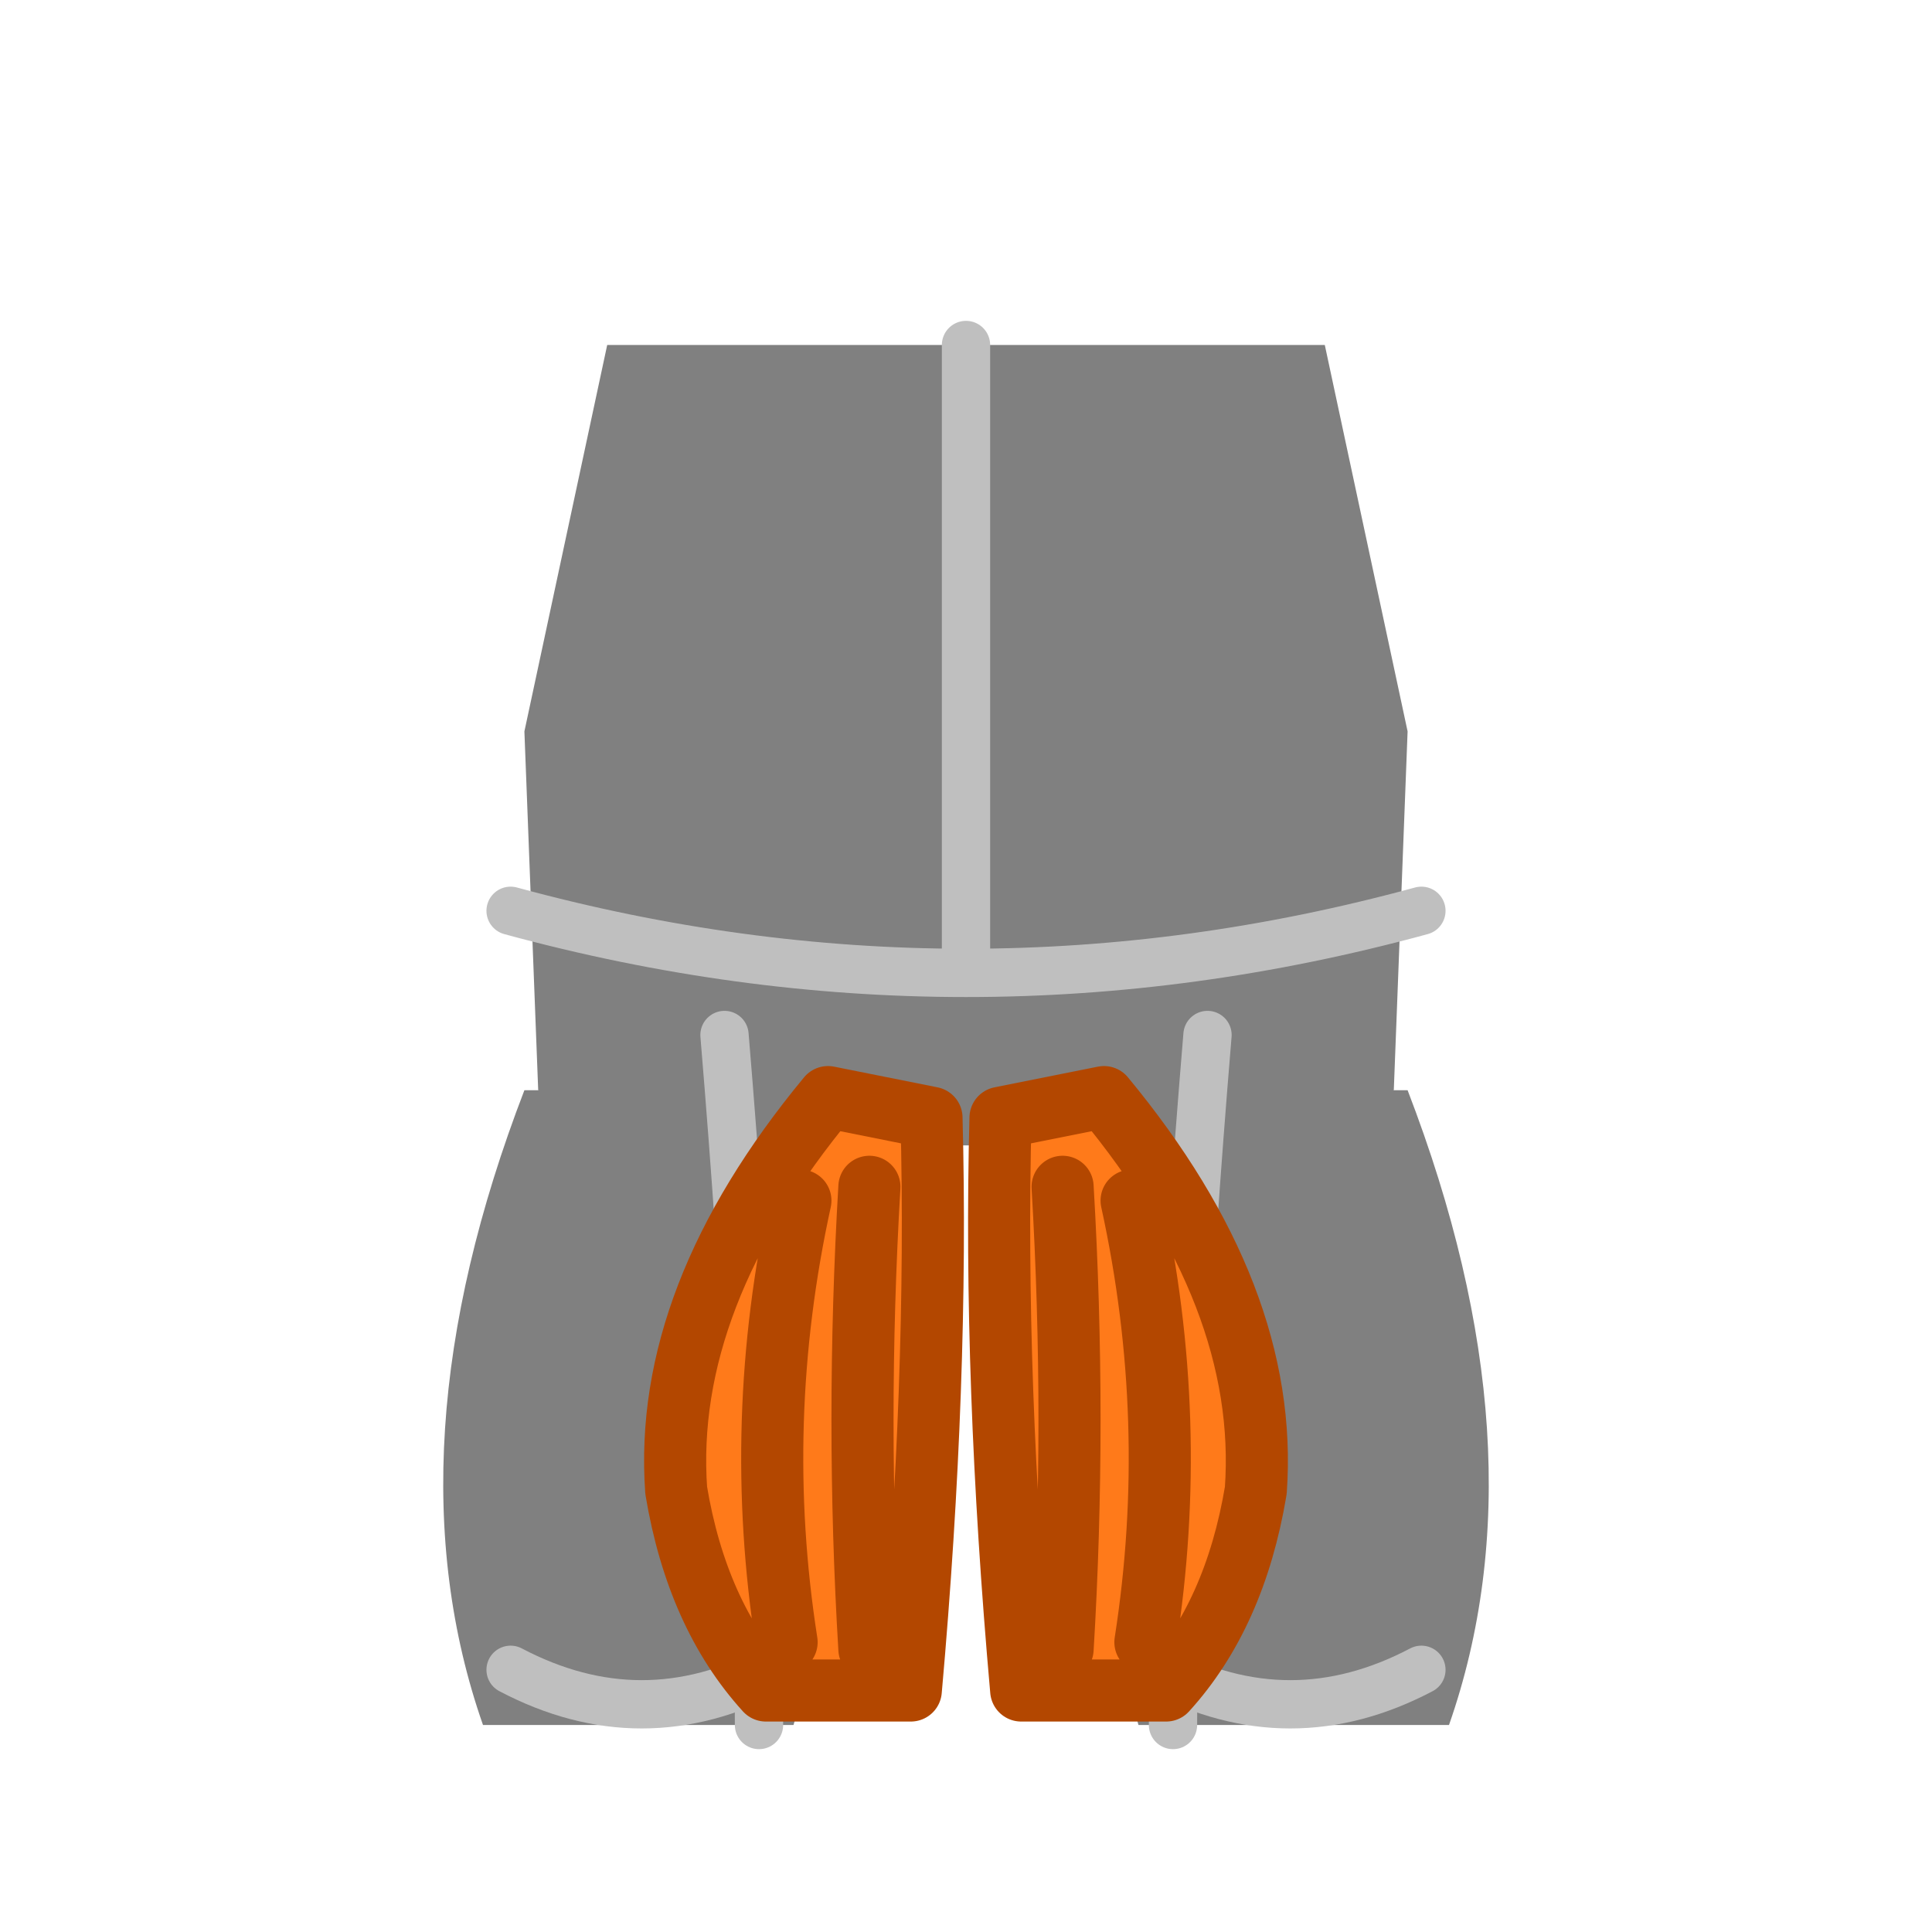
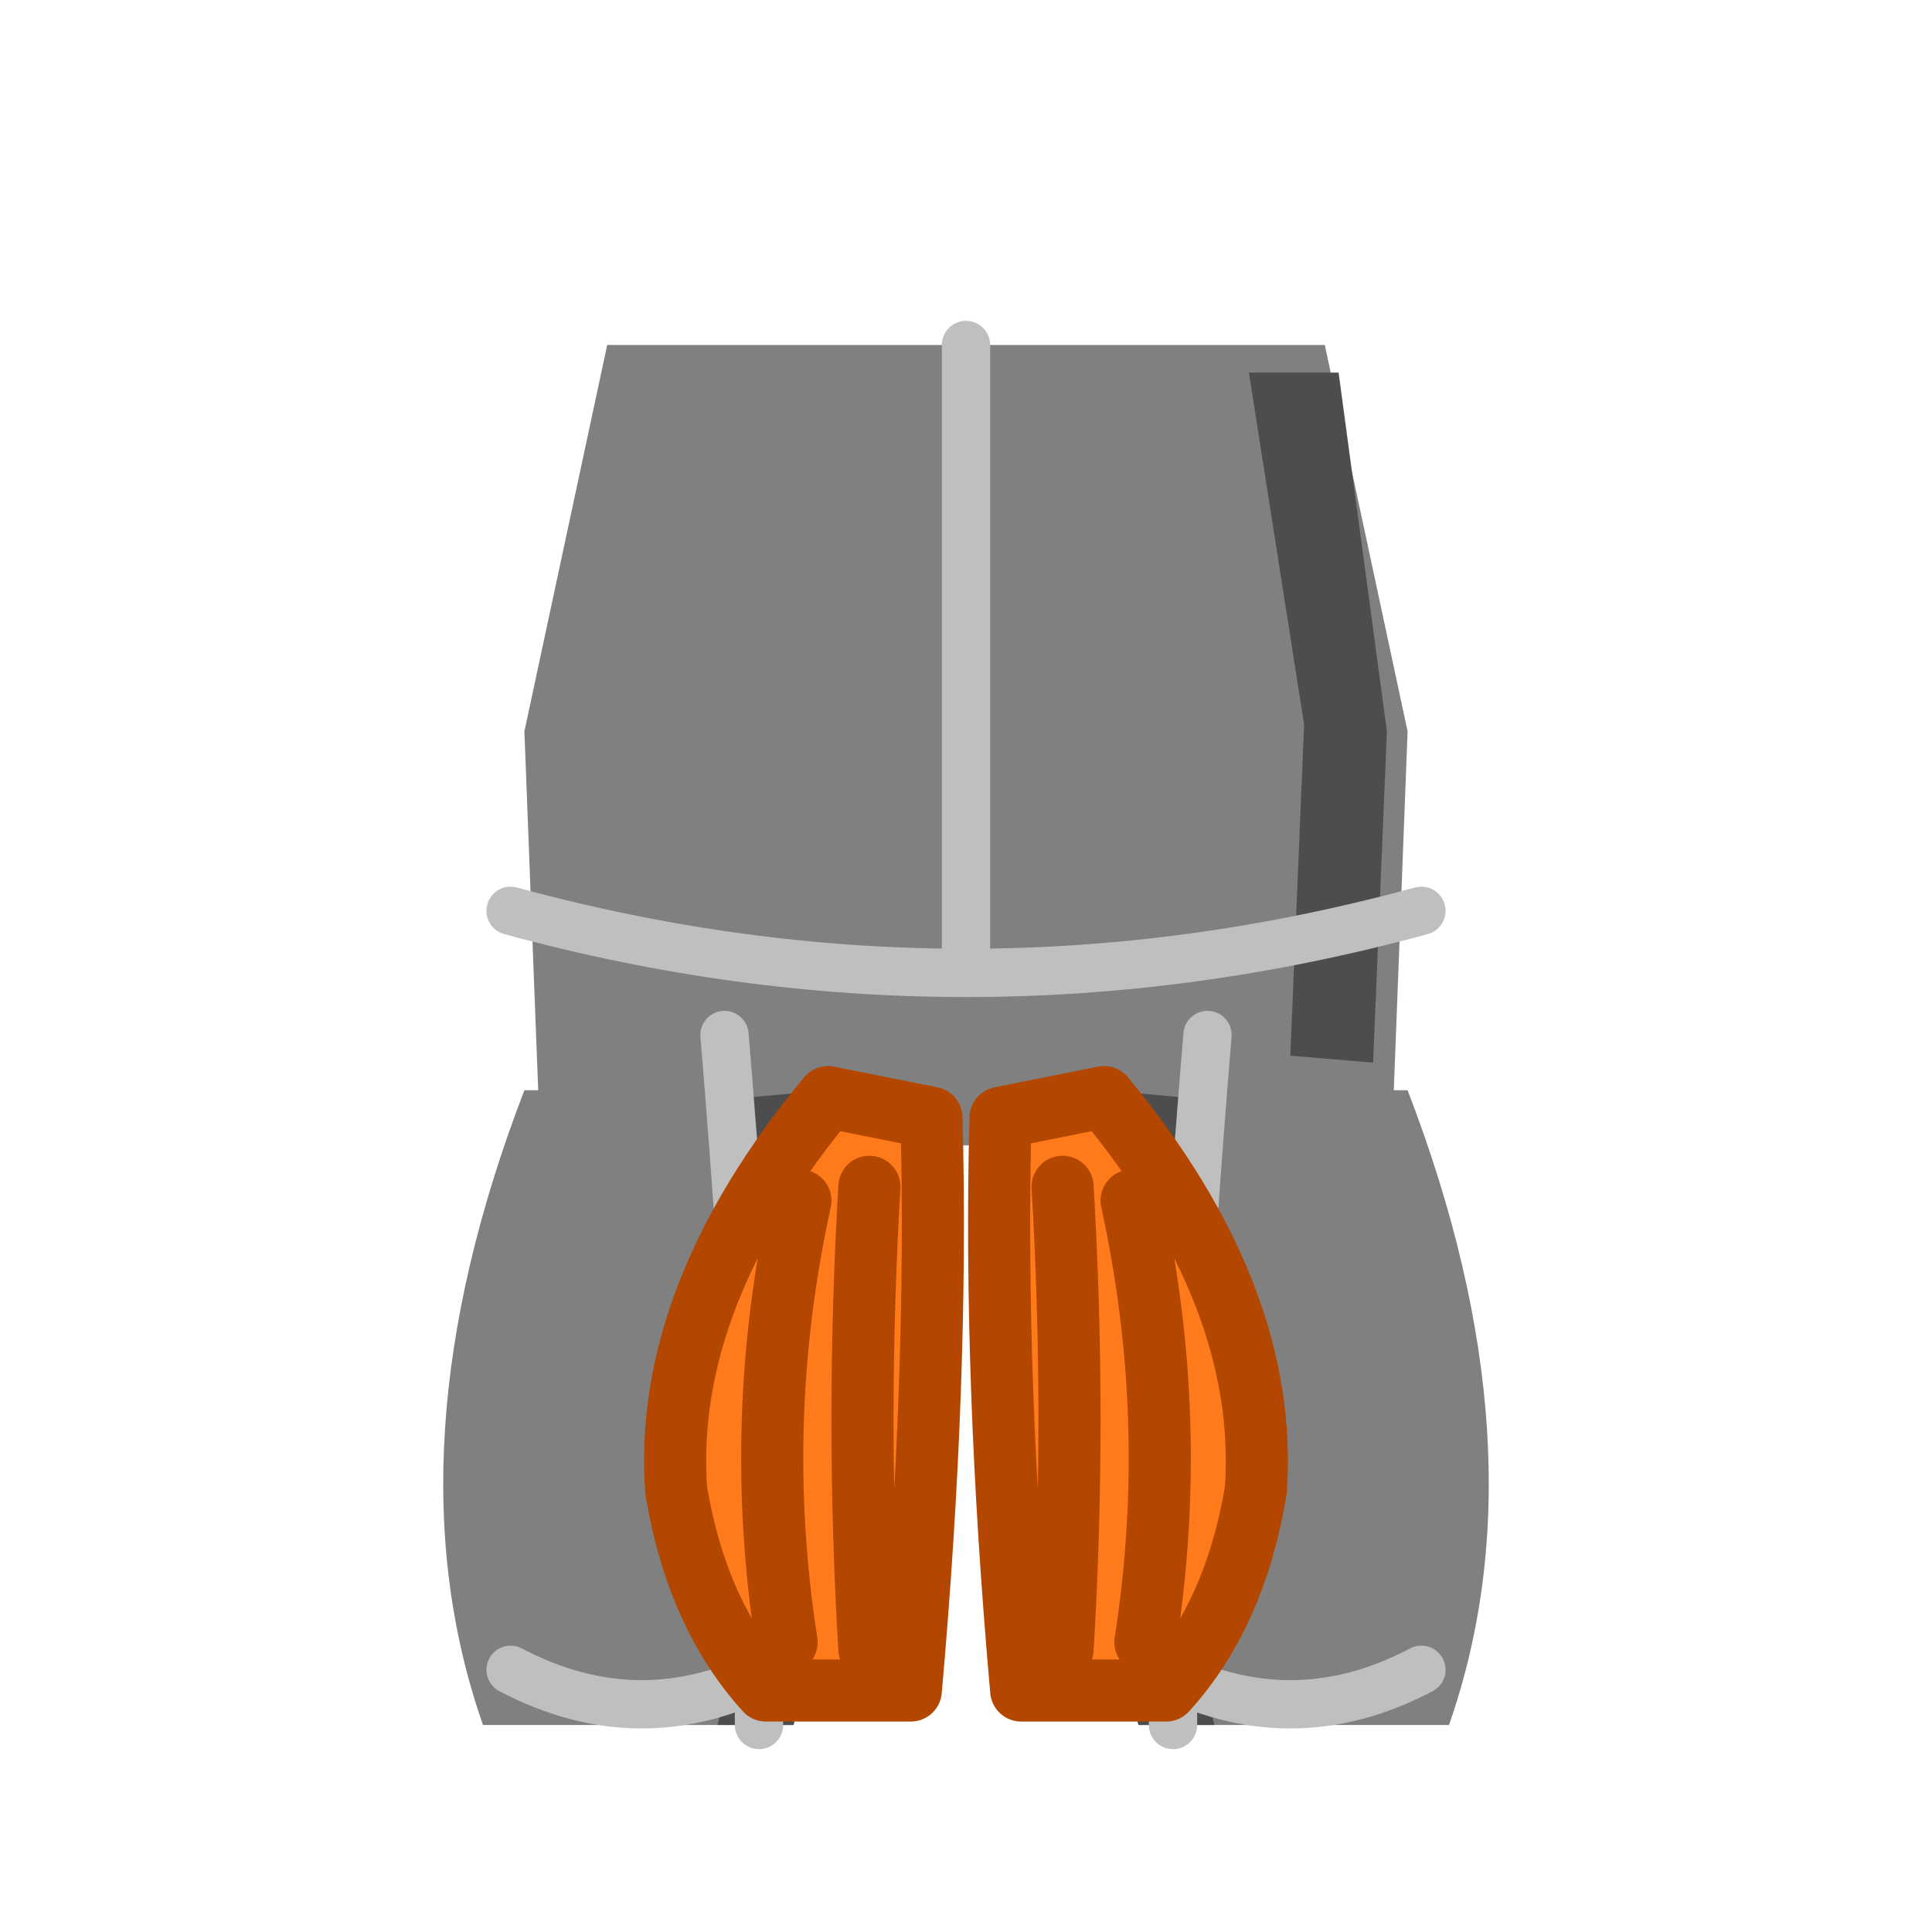
<svg viewBox="10 16 28 28">
  <path fill="#808080" d="M18.8 21 L29.2 21 L30.4 26.6 L30.2 31.8 Q24 33.4 17.8 31.8 L17.6 26.6 Z" />
+   <path fill="#4d4d4d" d="M29.4 21.4 L30.1 26.6 L29.9 31.4 L28.7 31.3 L28.9 26.5 L28.1 21.4 Z" />
  <path fill="#808080" d="M17.6 31.8 Q15.6 37 17 41 L21.5 41 Q23 36 22 31.8 Z" />
+   <path fill="#4d4d4d" d="M22 31.8 Q22.7 36.4 21.5 41 L20.4 41 Q21.5 36.4 20.9 31.9 Z" />
  <g transform="translate(48 0) scale(-1 1)">
    <path fill="#808080" d="M17.6 31.8 Q15.6 37 17 41 L21.5 41 Q23 36 22 31.8 Z" />
+     <path fill="#4d4d4d" d="M22 31.8 Q22.7 36.4 21.5 41 L20.4 41 Q21.5 36.4 20.9 31.9 Z" />
  </g>
  <path fill="none" stroke="#bfbfbf" stroke-width="0.7" stroke-linecap="round" d="M24 21 L24 30" />
  <path fill="none" stroke="#bfbfbf" stroke-width="0.7" stroke-linecap="round" d="M17.4 29.2 Q24 31 30.6 29.2" />
  <path fill="none" stroke="#bfbfbf" stroke-width="0.7" stroke-linecap="round" d="M20.5 31 Q21 37 21 41" />
  <path fill="none" stroke="#bfbfbf" stroke-width="0.7" stroke-linecap="round" d="M17.4 40.2 Q19.3 41.2 21.2 40.2" />
  <g transform="translate(48 0) scale(-1 1)">
    <path fill="none" stroke="#bfbfbf" stroke-width="0.7" stroke-linecap="round" d="M20.5 31 Q21 37 21 41" />
    <path fill="none" stroke="#bfbfbf" stroke-width="0.7" stroke-linecap="round" d="M17.4 40.2 Q19.3 41.2 21.2 40.2" />
  </g>
  <path fill="#ff7a1a" d="M22 31.9 Q19.6 34.8 19.8 37.6 Q20.1 39.4 21.1 40.5 L23.2 40.5 Q23.6 36 23.5 32.2 Z" />
  <g transform="translate(48 0) scale(-1 1)">
    <path fill="#ff7a1a" d="M22 31.9 Q19.6 34.8 19.8 37.6 Q20.1 39.4 21.1 40.5 L23.2 40.5 Q23.6 36 23.5 32.2 Z" />
  </g>
  <path fill="none" stroke="#b34700" stroke-width="0.9" stroke-linecap="round" stroke-linejoin="round" d="M22 31.9 Q19.6 34.8 19.8 37.6 Q20.1 39.4 21.1 40.5 L23.2 40.5 Q23.6 36 23.5 32.2 Z M21.6 33.4 Q20.9 36.6 21.4 39.8 M22.6 33.2 Q22.4 36.6 22.6 39.9" />
  <g transform="translate(48 0) scale(-1 1)">
    <path fill="none" stroke="#b34700" stroke-width="0.9" stroke-linecap="round" stroke-linejoin="round" d="M22 31.9 Q19.6 34.8 19.8 37.6 Q20.1 39.4 21.1 40.5 L23.2 40.5 Q23.6 36 23.5 32.2 Z M21.6 33.4 Q20.9 36.6 21.4 39.8 M22.6 33.2 Q22.4 36.6 22.6 39.9" />
  </g>
</svg>
